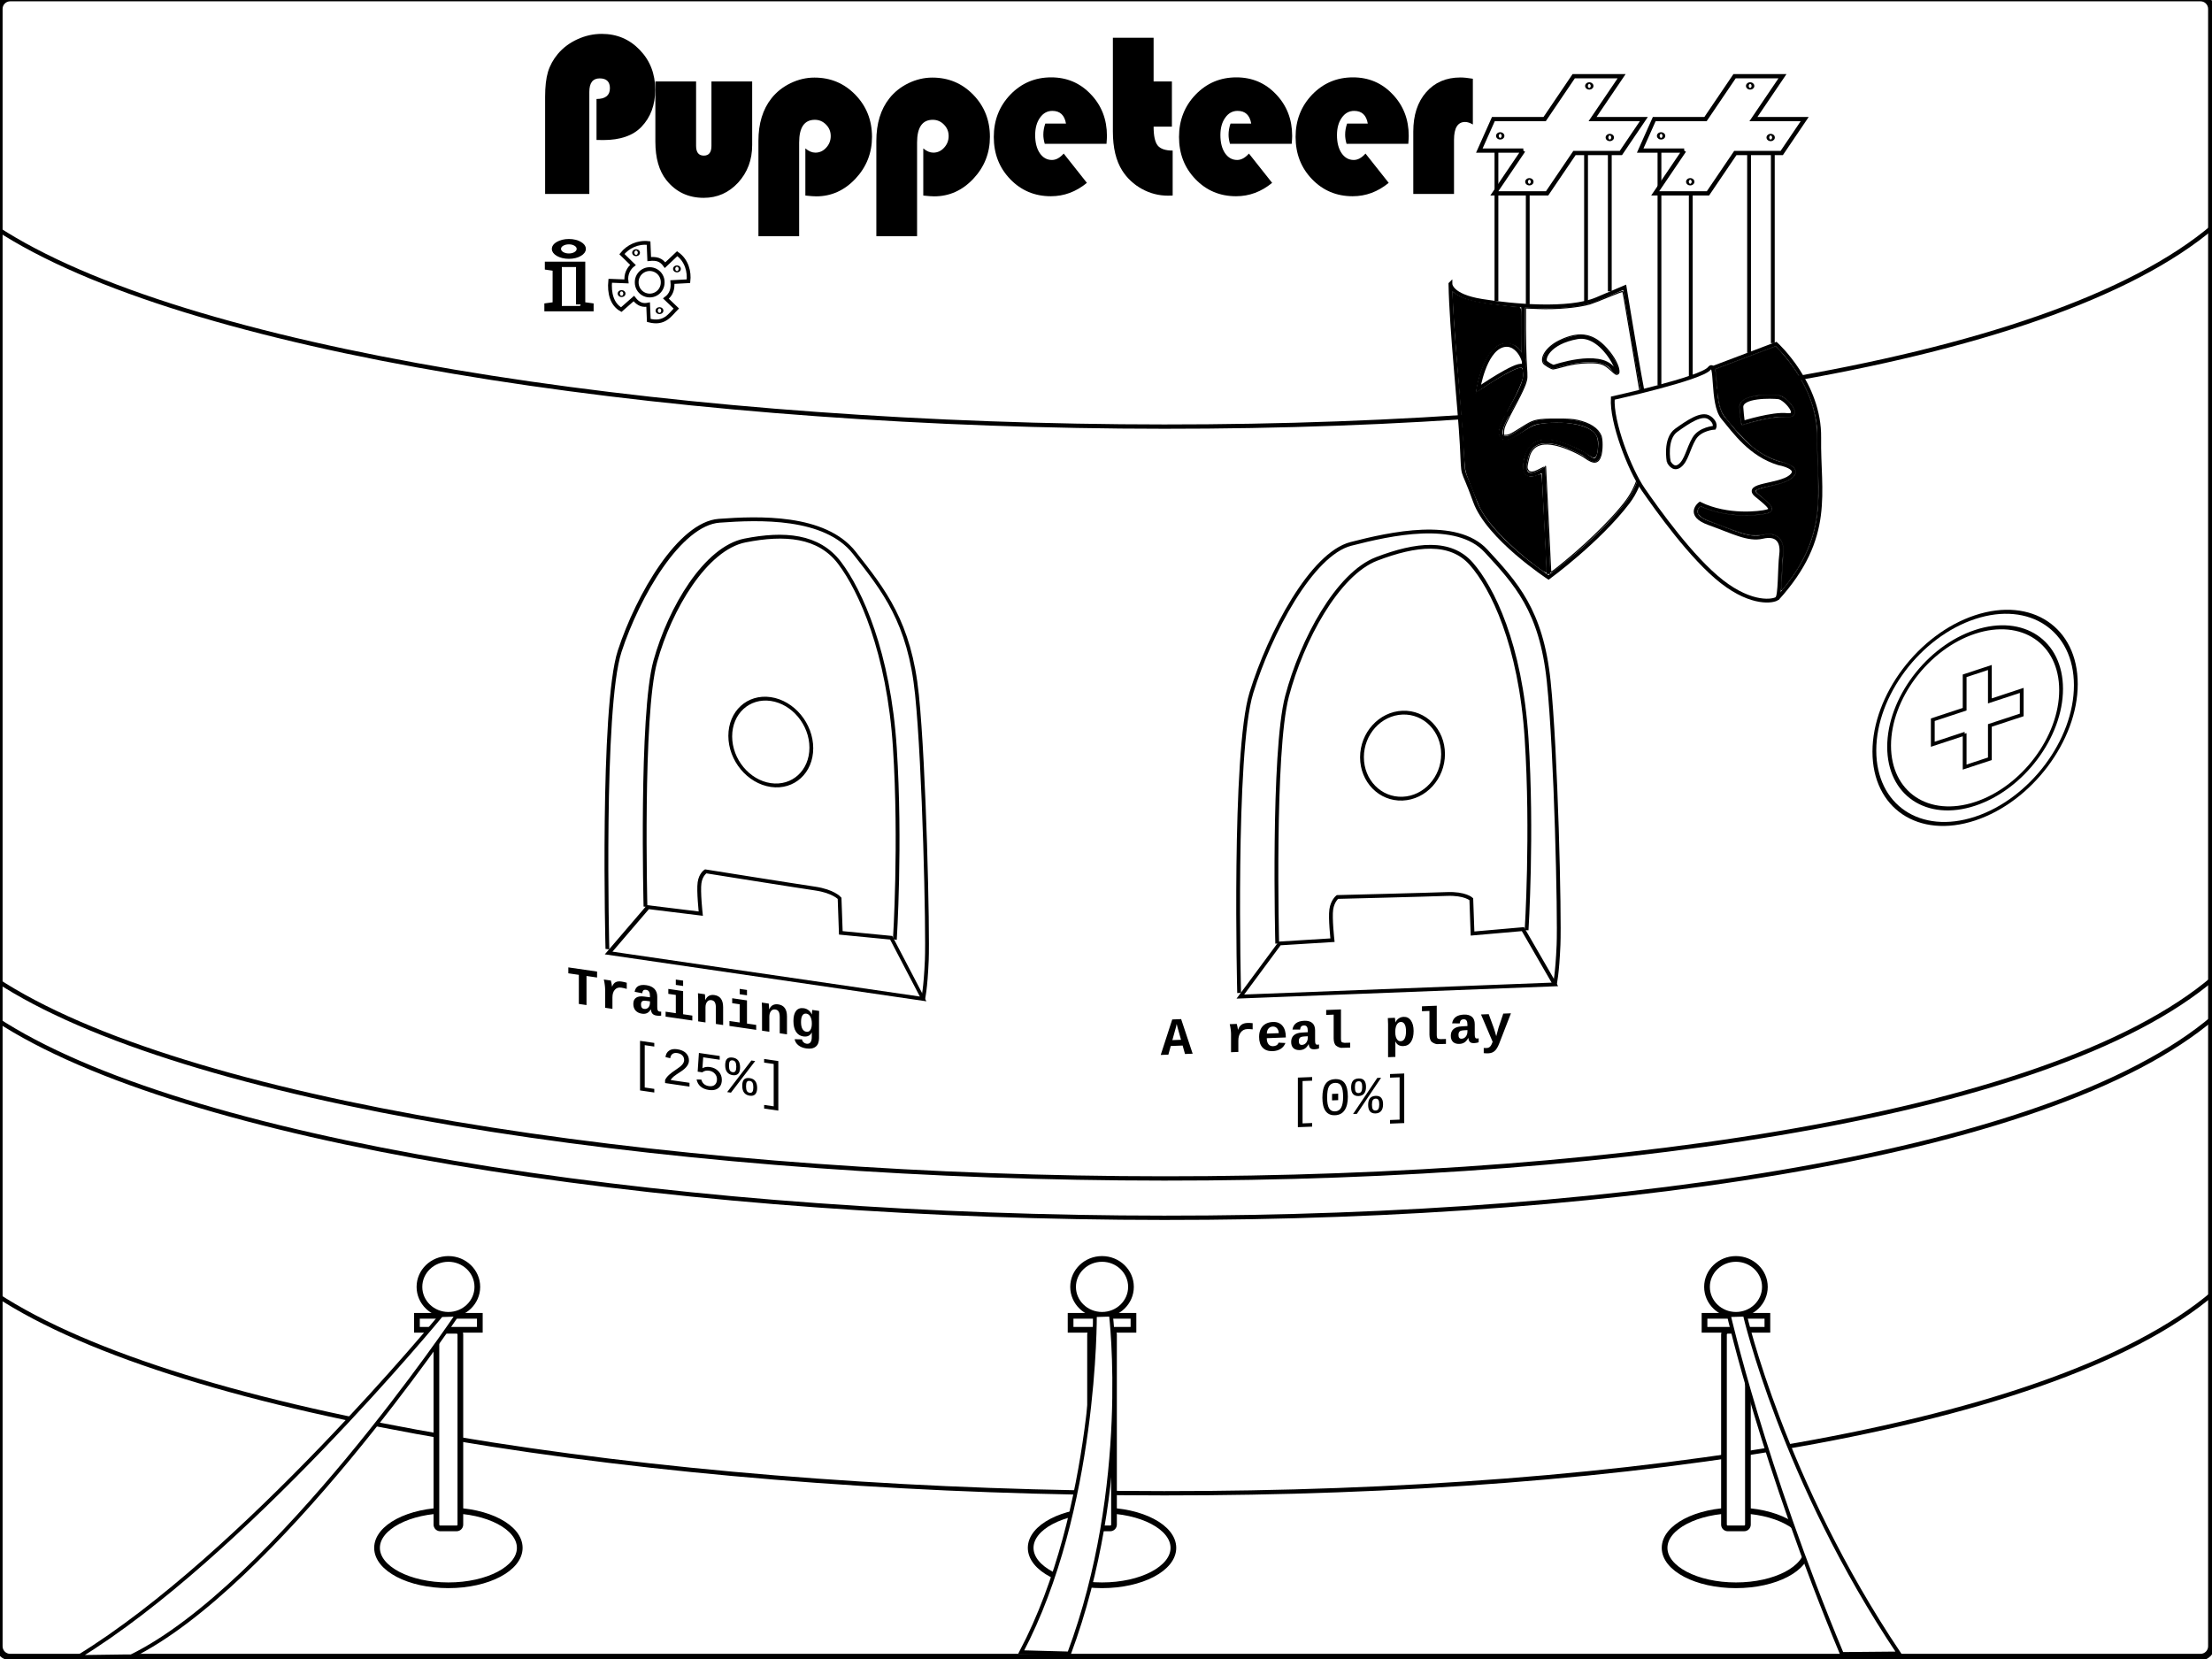
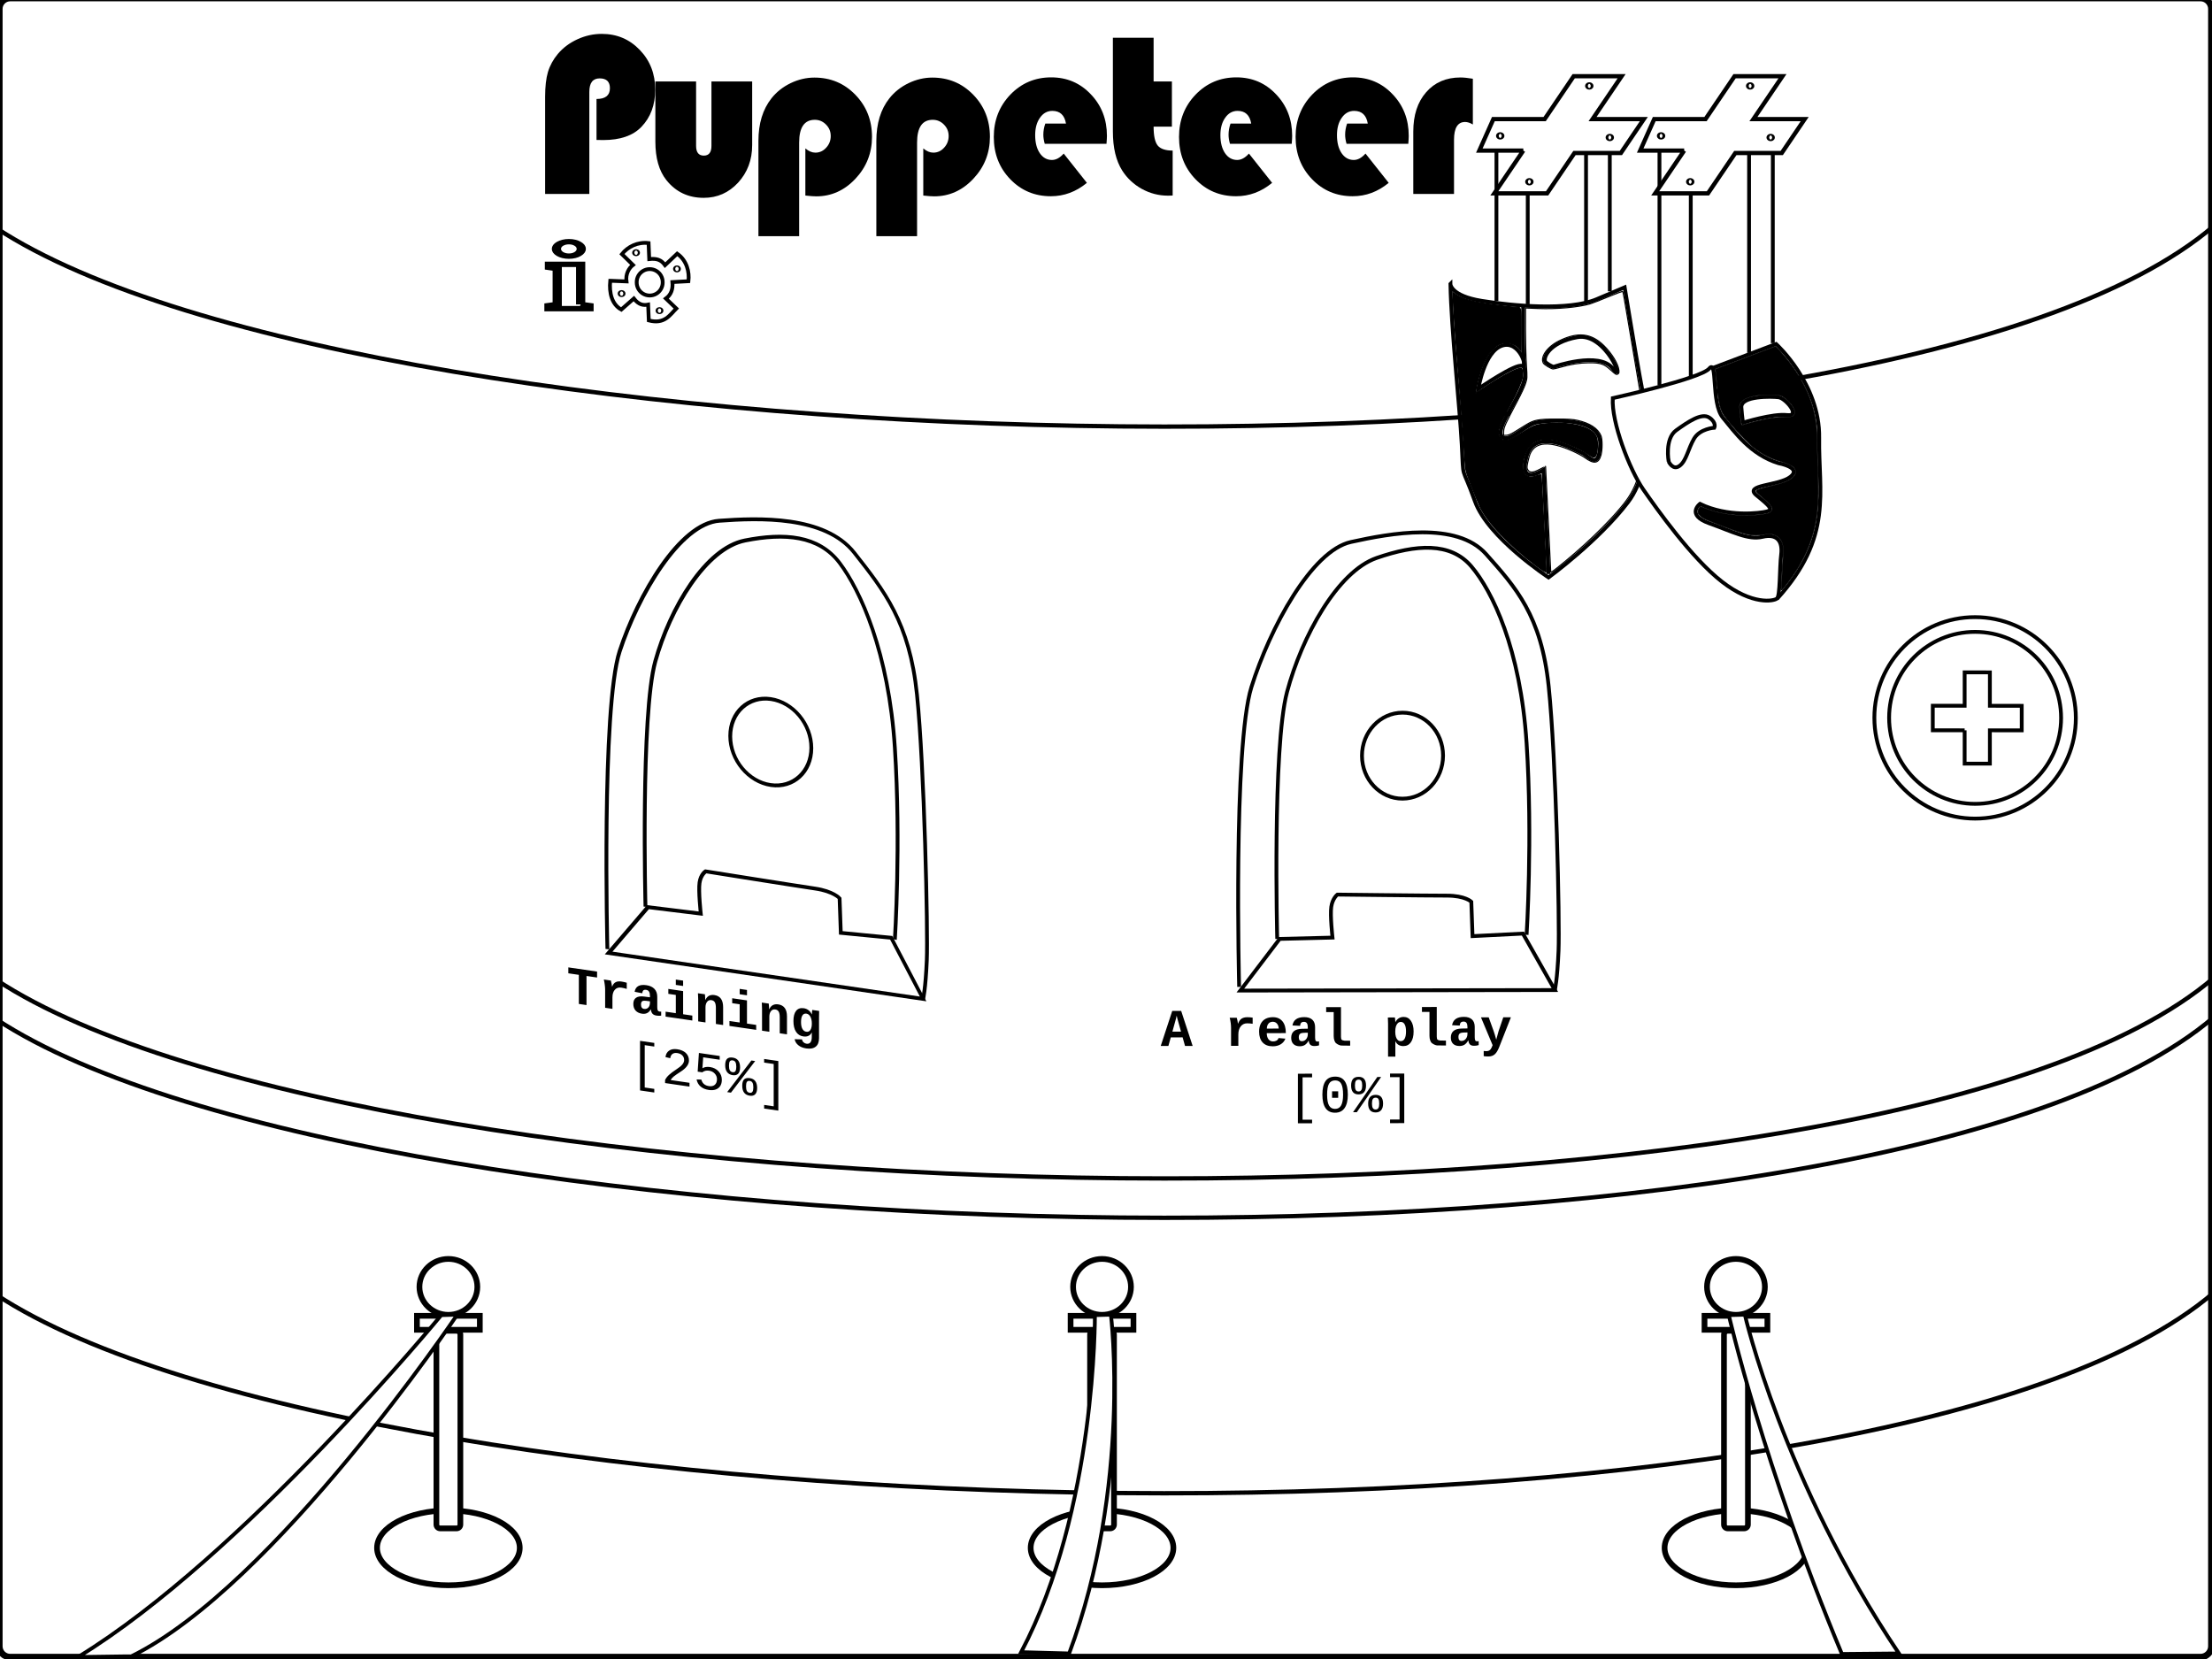
<svg xmlns="http://www.w3.org/2000/svg" width="1024" height="768" id="svg3363" version="1.1">
  <defs id="defs3365" />
-   <g id="layer5">
+   <g id="layer5" style="display:inline">
    <rect style="fill:#ffffff;fill-opacity:1;stroke:none" id="rect4440" width="1024" height="768" x="0" y="0" />
  </g>
  <g id="layer1" transform="translate(0,-284.3622)" style="display:inline">
    <path style="fill:none;stroke:#000000;stroke-width:2;stroke-linecap:butt;stroke-linejoin:miter;stroke-miterlimit:4;stroke-opacity:1;stroke-dasharray:none" d="M -1.918,389.83 C 171.625,503.928 870.592,521.186 1024.959,388.872" id="path3603" />
    <path id="path4394" d="M -1.918,737.875 C 171.625,851.973 870.592,869.231 1024.959,736.916" style="fill:none;stroke:#000000;stroke-width:2;stroke-linecap:butt;stroke-linejoin:miter;stroke-miterlimit:4;stroke-opacity:1;stroke-dasharray:none" />
    <path style="fill:none;stroke:#000000;stroke-width:2;stroke-linecap:butt;stroke-linejoin:miter;stroke-miterlimit:4;stroke-opacity:1;stroke-dasharray:none" d="M -1.918,756.093 C 171.625,870.19 870.592,887.448 1024.959,755.134" id="path4396" />
    <path id="path4398" d="M -1.918,883.613 C 171.625,997.71 870.592,1014.969 1024.959,882.654" style="fill:none;stroke:#000000;stroke-width:2;stroke-linecap:butt;stroke-linejoin:miter;stroke-miterlimit:4;stroke-opacity:1;stroke-dasharray:none" />
    <rect style="fill:none;stroke:#000000;stroke-width:3;stroke-miterlimit:4;stroke-dasharray:none;display:inline" id="rect3216" width="1024" height="768" x="-0.299" y="283.471" rx="5" ry="5" />
    <g id="g4401" transform="translate(-62.98164,0)">
      <g id="g4061" transform="matrix(1.759319,0,0,1.759319,350.4928,203.7361)" style="display:inline">
        <path transform="translate(-109.7745,0)" d="m 71.953,384.444 a 7.615,7.353 0 1 1 -15.231,0 7.615,7.353 0 1 1 15.231,0 z" id="path4053" style="fill:none;stroke:#000000;stroke-width:1.5;stroke-miterlimit:4;stroke-dasharray:none" />
        <path transform="translate(-109.3806,2.888631)" d="m 82.72,450.226 a 18.776,9.848 0 1 1 -37.552,0 18.776,9.848 0 1 1 37.552,0 z" id="path4055" style="fill:none;stroke:#000000;stroke-width:1.5;stroke-miterlimit:4;stroke-dasharray:none" />
        <rect y="392.06" x="-53.709" height="3.676" width="16.544" id="rect4057" style="fill:none;stroke:#000000;stroke-width:1.5;stroke-miterlimit:4;stroke-dasharray:none" />
        <rect ry="1" rx="1" y="395.999" x="-48.588" height="51.995" width="6.302" id="rect4059" style="fill:#ffffff;stroke:#000000;stroke-width:1.5;stroke-miterlimit:4;stroke-dasharray:none" />
      </g>
      <path style="fill:#ffffff;stroke:#000000;stroke-width:1.759px;stroke-linecap:butt;stroke-linejoin:miter;stroke-opacity:1;display:inline" d="m 120.051,1051.15 -20.92,0.287 C 175.586,1004.682 267.254,893.177 267.254,893.177 l 7.414,-0.22 c 0,0 -84.598,125.671 -150.962,158.194 z" id="path4067" />
    </g>
    <g style="display:inline" id="g4071" transform="matrix(1.759319,0,0,1.759319,590.0999,203.7361)">
      <path transform="translate(-109.7745,0)" d="m 71.953,384.444 a 7.615,7.353 0 1 1 -15.231,0 7.615,7.353 0 1 1 15.231,0 z" id="path4073" style="fill:none;stroke:#000000;stroke-width:1.5;stroke-miterlimit:4;stroke-dasharray:none" />
      <path transform="translate(-109.3806,2.888631)" d="m 82.72,450.226 a 18.776,9.848 0 1 1 -37.552,0 18.776,9.848 0 1 1 37.552,0 z" id="path4075" style="fill:none;stroke:#000000;stroke-width:1.5;stroke-miterlimit:4;stroke-dasharray:none" />
      <rect y="392.06" x="-53.709" height="3.676" width="16.544" id="rect4077" style="fill:none;stroke:#000000;stroke-width:1.5;stroke-miterlimit:4;stroke-dasharray:none" />
      <rect ry="1" rx="1" y="395.999" x="-48.588" height="51.995" width="6.302" id="rect4079" style="fill:#ffffff;stroke:#000000;stroke-width:1.5;stroke-miterlimit:4;stroke-dasharray:none" />
    </g>
    <path style="fill:#ffffff;stroke:#000000;stroke-width:1.759px;stroke-linecap:butt;stroke-linejoin:miter;stroke-opacity:1;display:inline" d="m 494.945,1049.798 -22.21,-0.6 c 34.847,-66.121 34.126,-156.021 34.126,-156.021 l 7.414,-0.22 c 0,0 9.678,78.986 -19.329,156.841 z" id="path4081" />
    <g style="display:inline" transform="matrix(1.759319,0,0,1.759319,883.561,203.7361)" id="g4083">
      <path style="fill:none;stroke:#000000;stroke-width:1.5;stroke-miterlimit:4;stroke-dasharray:none" id="path4085" d="m 71.953,384.444 a 7.615,7.353 0 1 1 -15.231,0 7.615,7.353 0 1 1 15.231,0 z" transform="translate(-109.7745,0)" />
      <path style="fill:none;stroke:#000000;stroke-width:1.5;stroke-miterlimit:4;stroke-dasharray:none" id="path4087" d="m 82.72,450.226 a 18.776,9.848 0 1 1 -37.552,0 18.776,9.848 0 1 1 37.552,0 z" transform="translate(-109.3806,2.888631)" />
      <rect style="fill:none;stroke:#000000;stroke-width:1.5;stroke-miterlimit:4;stroke-dasharray:none" id="rect4089" width="16.544" height="3.676" x="-53.709" y="392.06" />
      <rect style="fill:#ffffff;stroke:#000000;stroke-width:1.5;stroke-miterlimit:4;stroke-dasharray:none" id="rect4091" width="6.302" height="51.995" x="-48.588" y="395.999" rx="1" ry="1" />
    </g>
    <path id="path4093" d="M 852.664,1050.037 C 816.154,962.509 800.322,893.177 800.322,893.177 l 7.414,-0.22 c 0,0 17.653,76.887 71.336,156.841 z" style="fill:#ffffff;stroke:#000000;stroke-width:1.759px;stroke-linecap:butt;stroke-linejoin:miter;stroke-opacity:1;display:inline" />
  </g>
  <g id="layer3" style="display:inline">
    <g style="display:inline" id="g4001" transform="matrix(1.759319,0.2568764,0,1.759319,163.4638,-151.8051)">
      <path id="path3987" d="m 67.236,327.233 82.752,0 -8.405,-14.869 -13.253,0.646 -0.323,-9.051 c 0,0 -1.616,-1.616 -6.465,-1.616 -4.849,0 -28.769,-0.323 -28.769,-0.323 0,0 -1.293,0.97 -1.616,3.232 -0.323,2.263 0.323,8.081 0.323,8.081 l -13.9,0.323 z" style="fill:none;stroke:#000000;stroke-width:1px;stroke-linecap:butt;stroke-linejoin:miter;stroke-opacity:1" />
      <path id="path3989" d="m 66.913,326.264 c 0,0 -1.616,-63.357 3.232,-78.873 4.849,-15.516 15.839,-35.881 26.183,-38.143 10.344,-2.263 27.799,-5.495 35.557,3.232 7.758,8.728 14.546,16.162 16.486,34.911 1.94,18.748 2.909,61.741 2.586,69.499 -0.323,7.758 -0.97,10.344 -0.97,10.344" style="fill:none;stroke:#000000;stroke-width:1px;stroke-linecap:butt;stroke-linejoin:miter;stroke-opacity:1" />
      <path id="path3991" d="m 76.933,313.657 c 0,0 -1.293,-50.427 2.586,-64.973 3.879,-14.546 13.253,-31.678 23.597,-35.234 10.344,-3.556 19.395,-4.202 24.89,2.263 5.495,6.465 12.93,21.658 14.546,46.548 1.616,24.89 0,50.427 0,50.427" style="fill:none;stroke:#000000;stroke-width:1px;stroke-linecap:butt;stroke-linejoin:miter;stroke-opacity:1" />
      <path transform="translate(0.3232498,-4.525497)" d="m 120.249,270.018 a 10.667,11.314 0 1 1 -21.334,0 10.667,11.314 0 1 1 21.334,0 z" id="path3993" style="fill:none;stroke:#000000;stroke-width:1;stroke-miterlimit:4;stroke-dasharray:none" />
      <text id="text3995" y="341.78" x="107.319" style="font-size:14px;font-style:normal;font-variant:normal;font-weight:normal;font-stretch:normal;text-align:center;line-height:125%;letter-spacing:0px;word-spacing:0px;text-anchor:middle;fill:#000000;fill-opacity:1;stroke:none;font-family:Liberation Sans;-inkscape-font-specification:Liberation Sans" xml:space="preserve">
        <tspan style="font-style:normal;font-variant:normal;font-weight:bold;font-stretch:normal;font-family:Liberation Mono;-inkscape-font-specification:Liberation Mono Bold" y="341.78" x="107.319" id="tspan3997">Training</tspan>
        <tspan id="tspan3999" style="font-style:normal;font-variant:normal;font-weight:normal;font-stretch:normal;font-family:Liberation Mono;-inkscape-font-specification:Liberation Mono" y="359.28" x="107.319">[25%]</tspan>
      </text>
    </g>
-     <g style="display:inline" id="g4299" transform="matrix(1.759319,-0.06804079,0,1.759319,259.7776,-74.05807)">
-       <path style="fill:none;stroke:#000000;stroke-width:1px;stroke-linecap:butt;stroke-linejoin:miter;stroke-opacity:1" d="m 178.717,311.233 82.752,0 -8.405,-14.869 -13.253,0.646 -0.323,-9.051 c 0,0 -1.616,-1.616 -6.465,-1.616 -4.849,0 -28.769,-0.323 -28.769,-0.323 0,0 -1.293,0.97 -1.616,3.232 -0.323,2.263 0.323,8.081 0.323,8.081 l -13.9,0.323 z" id="path4012" />
-       <path style="fill:none;stroke:#000000;stroke-width:1px;stroke-linecap:butt;stroke-linejoin:miter;stroke-opacity:1" d="m 178.394,310.264 c 0,0 -1.616,-63.357 3.232,-78.873 4.849,-15.516 15.839,-35.881 26.183,-38.143 10.344,-2.263 27.799,-5.495 35.557,3.232 7.758,8.728 14.546,16.162 16.486,34.911 1.94,18.748 2.909,61.741 2.586,69.499 -0.323,7.758 -0.97,10.344 -0.97,10.344" id="path4014" />
-       <path style="fill:none;stroke:#000000;stroke-width:1px;stroke-linecap:butt;stroke-linejoin:miter;stroke-opacity:1" d="m 188.415,297.657 c 0,0 -1.293,-50.427 2.586,-64.973 3.879,-14.546 13.253,-31.678 23.597,-35.234 10.344,-3.556 19.395,-4.202 24.89,2.263 5.495,6.465 12.93,21.658 14.546,46.548 1.616,24.89 0,50.427 0,50.427" id="path4016" />
-       <path style="fill:none;stroke:#000000;stroke-width:1;stroke-miterlimit:4;stroke-dasharray:none" id="path4018" d="m 120.249,270.018 a 10.667,11.314 0 1 1 -21.334,0 10.667,11.314 0 1 1 21.334,0 z" transform="translate(111.8047,-20.5255)" />
-       <text xml:space="preserve" style="font-size:14px;font-style:normal;font-variant:normal;font-weight:normal;font-stretch:normal;text-align:center;line-height:125%;letter-spacing:0px;word-spacing:0px;text-anchor:middle;fill:#000000;fill-opacity:1;stroke:none;font-family:Liberation Sans;-inkscape-font-specification:Liberation Sans" x="221.471" y="325.78" id="text4020">
-         <tspan id="tspan4022" x="221.471" y="325.78" style="font-style:normal;font-variant:normal;font-weight:bold;font-stretch:normal;font-family:Liberation Mono;-inkscape-font-specification:Liberation Mono Bold">A real play</tspan>
-         <tspan x="221.471" y="343.28" style="font-style:normal;font-variant:normal;font-weight:normal;font-stretch:normal;font-family:Liberation Mono;-inkscape-font-specification:Liberation Mono" id="tspan4024">[0%]</tspan>
+     <g id="g3096">
+       <path style="fill:none;stroke:#000000;stroke-width:1.759px;stroke-linecap:butt;stroke-linejoin:miter;stroke-opacity:1" d="m 574.199,458.562 145.587,-0.237 -14.786,-26.136 -23.317,1.175 -0.569,-15.923 c 0,0 -2.844,-2.839 -11.374,-2.825 -8.53,0.014 -50.614,-0.486 -50.614,-0.486 0,0 -2.275,1.71 -2.844,5.692 -0.569,3.982 0.569,14.217 0.569,14.217 l -24.454,0.608 z" id="path4012" />
+       <path style="fill:none;stroke:#000000;stroke-width:1.759px;stroke-linecap:butt;stroke-linejoin:miter;stroke-opacity:1" d="m 573.63,456.857 c 0,0 -2.844,-111.46 5.687,-138.772 8.53,-27.311 27.866,-63.171 46.065,-67.181 18.198,-4.01 48.908,-9.747 62.557,5.585 13.649,15.333 25.591,28.393 29.004,61.372 3.412,32.979 5.118,108.613 4.55,122.263 -0.569,13.65 -1.706,18.201 -1.706,18.201" id="path4014" />
+       <path style="fill:none;stroke:#000000;stroke-width:1.759px;stroke-linecap:butt;stroke-linejoin:miter;stroke-opacity:1" d="m 591.26,434.649 c 0,0 -2.275,-88.713 4.55,-114.316 6.824,-25.603 23.317,-55.77 41.515,-62.056 18.198,-6.285 34.122,-7.449 43.79,3.91 9.668,11.358 22.748,38.066 25.591,81.851 2.844,43.785 0,88.717 0,88.717" id="path4016" />
+       <path style="fill:none;stroke:#000000;stroke-width:1;stroke-miterlimit:4;stroke-dasharray:none" id="path4018" d="m 120.249,270.018 a 10.667,11.314 0 1 1 -21.334,0 10.667,11.314 0 1 1 21.334,0 z" transform="matrix(1.759319,-0.00285803,0,1.759319,456.4777,-124.9162)" />
+       <text transform="matrix(1,-0.00162451,0,1,0,0)" xml:space="preserve" style="font-size:24.63px;font-style:normal;font-variant:normal;font-weight:normal;font-stretch:normal;text-align:center;line-height:125%;letter-spacing:0px;word-spacing:0px;text-anchor:middle;fill:#000000;fill-opacity:1;stroke:none;font-family:Liberation Sans;-inkscape-font-specification:Liberation Sans" x="649.416" y="485.087" id="text4020">
+         <tspan id="tspan4022" x="649.416" y="485.087" style="font-style:normal;font-variant:normal;font-weight:bold;font-stretch:normal;font-family:Liberation Mono;-inkscape-font-specification:Liberation Mono Bold">A real play</tspan>
+         <tspan x="649.416" y="515.875" style="font-style:normal;font-variant:normal;font-weight:normal;font-stretch:normal;font-family:Liberation Mono;-inkscape-font-specification:Liberation Mono" id="tspan4024">[0%]</tspan>
      </text>
    </g>
-     <g style="display:inline" id="g4041" transform="matrix(1.759319,-0.579972,0,1.759319,310.3737,58.64628)">
-       <path d="m 365.919,268.725 a 22.627,22.627 0 1 1 -45.255,0 22.627,22.627 0 1 1 45.255,0 z" id="path4030" style="fill:none;stroke:#000000;stroke-width:1;stroke-miterlimit:4;stroke-dasharray:none" />
-       <path style="fill:none;stroke:#000000;stroke-width:1;stroke-miterlimit:4;stroke-dasharray:none" id="path4032" d="m 369.798,268.725 a 26.506,26.506 0 1 1 -53.013,0 26.506,26.506 0 1 1 53.013,0 z" />
+     <g style="display:inline" id="g4041" transform="matrix(1.759319,0.00160686,0,1.759319,310.3737,-141.0047)">
+       <path d="m 365.919,268.725 c 0,12.497 -10.131,22.627 -22.627,22.627 -12.497,0 -22.627,-10.131 -22.627,-22.627 0,-12.497 10.131,-22.627 22.627,-22.627 12.497,0 22.627,10.131 22.627,22.627 z" id="path4030" style="fill:none;stroke:#000000;stroke-width:1;stroke-miterlimit:4;stroke-dasharray:none" />
+       <path style="fill:none;stroke:#000000;stroke-width:1;stroke-miterlimit:4;stroke-dasharray:none" id="path4032" d="m 369.798,268.725 c 0,14.639 -11.867,26.506 -26.506,26.506 -14.639,0 -26.506,-11.867 -26.506,-26.506 0,-14.639 11.867,-26.506 26.506,-26.506 14.639,0 26.506,11.867 26.506,26.506 z" />
      <g id="text4034" style="font-size:46.89px;font-style:normal;font-variant:normal;font-weight:normal;font-stretch:normal;text-align:center;line-height:125%;letter-spacing:0px;word-spacing:0px;text-anchor:middle;fill:none;stroke:#000000;font-family:Liberation Sans;-inkscape-font-specification:Liberation Sans">
        <path id="path4039" style="font-weight:bold;fill:none;stroke:#000000;font-family:Bauhaus 93;-inkscape-font-specification:Bauhaus 93 Bold" d="m 340.539,272.001 -8.38,0 0,-6.457 8.38,0 0,-8.792 6.64,0 0,8.792 8.38,0 0,6.457 -8.38,0 0,8.769 -6.64,0 0,-8.769" />
      </g>
    </g>
  </g>
  <g id="layer4" style="display:inline">
    <g style="font-size:14px;font-style:normal;font-variant:normal;font-weight:normal;font-stretch:normal;text-align:center;line-height:125%;letter-spacing:0px;word-spacing:0px;text-anchor:middle;fill:none;stroke:#000000;display:inline;font-family:Liberation Sans;-inkscape-font-specification:Liberation Sans" id="text4346" transform="matrix(4.26946,0,0,2.483081,118.6618,-171.0249)">
      <path d="m 35.167,125.63 0.905,0.211 0,0.58 -4.342,0 0,-0.58 0.896,-0.211 0,-6.68 -0.844,-0.211 0,-0.58 3.384,0 0,7.471 m -2.628,-10.354 c -10e-7,-0.187 0.035,-0.363 0.105,-0.527 0.07,-0.164 0.167,-0.305 0.29,-0.422 0.123,-0.123 0.267,-0.22 0.431,-0.29 0.164,-0.07 0.34,-0.105 0.527,-0.105 0.187,1e-5 0.363,0.035 0.527,0.105 0.164,0.07 0.305,0.167 0.422,0.29 0.123,0.117 0.22,0.258 0.29,0.422 0.07,0.164 0.105,0.34 0.105,0.527 -3e-6,0.188 -0.035,0.363 -0.105,0.527 -0.07,0.164 -0.167,0.308 -0.29,0.431 -0.117,0.123 -0.258,0.22 -0.422,0.29 -0.164,0.07 -0.34,0.105 -0.527,0.105 -0.188,1e-5 -0.363,-0.035 -0.527,-0.105 -0.164,-0.07 -0.308,-0.167 -0.431,-0.29 -0.123,-0.123 -0.22,-0.267 -0.29,-0.431 -0.07,-0.164 -0.105,-0.34 -0.105,-0.527" style="font-size:18px;font-weight:bold;fill:none;stroke:#000000;font-family:Liberation Serif;-inkscape-font-specification:Liberation Serif Bold" id="path4351" />
    </g>
    <path transform="translate(0,-284.3622)" style="fill:none;stroke:#000000;stroke-width:1.759px;stroke-linecap:butt;stroke-linejoin:miter;stroke-opacity:1;display:inline" d="m 282.488,414.338 7.524,0.301 c -0.452,-3.295 1.016,-6.073 3.01,-7.624 l -5.116,-5.016 c 2.709,-3.411 7.223,-5.718 12.339,-5.116 l 0.301,7.424 c 3.444,-0.368 5.484,0.268 7.323,2.809 l 5.618,-5.317 c 4.501,3.143 5.716,8.494 5.217,12.741 l -7.424,0.401 c 0.301,3.143 -0.502,5.785 -3.01,7.624 l 4.815,4.615 c -2.928,2.903 -5.389,7.448 -12.741,5.518 l -0.301,-7.323 c -2.307,0.468 -4.414,0.033 -6.621,-2.809 l -5.819,5.116 c -4.339,-2.409 -5.666,-7.665 -5.116,-13.343 z" id="path4371" />
    <path style="fill:none;stroke:#000000;stroke-width:1.5;stroke-miterlimit:4;stroke-dasharray:none;display:inline" id="path4382" d="m 48.309,111.272 a 0.28,0.168 0 1 1 -0.56,0 0.28,0.168 0 1 1 0.56,0 z" transform="matrix(1.759319,0,0,1.759319,209.9563,-78.77804)" />
    <path d="m 48.309,111.272 a 0.28,0.168 0 1 1 -0.56,0 0.28,0.168 0 1 1 0.56,0 z" id="path4384" style="fill:none;stroke:#000000;stroke-width:1.5;stroke-miterlimit:4;stroke-dasharray:none;display:inline" transform="matrix(1.759319,0,0,1.759319,228.8871,-71.28459)" />
    <path transform="matrix(1.759319,0,0,1.759319,220.8021,-51.95937)" style="fill:none;stroke:#000000;stroke-width:1.5;stroke-miterlimit:4;stroke-dasharray:none;display:inline" id="path4386" d="m 48.309,111.272 a 0.28,0.168 0 1 1 -0.56,0 0.28,0.168 0 1 1 0.56,0 z" />
    <path d="m 48.309,111.272 a 0.28,0.168 0 1 1 -0.56,0 0.28,0.168 0 1 1 0.56,0 z" id="path4388" style="fill:none;stroke:#000000;stroke-width:1.5;stroke-miterlimit:4;stroke-dasharray:none;display:inline" transform="matrix(1.759319,0,0,1.759319,203.2517,-59.84722)" />
    <path style="fill:none;stroke:#000000;stroke-width:1;stroke-miterlimit:4;stroke-dasharray:none;display:inline" id="path4390" d="m 55.035,119.062 a 3.419,3.419 0 1 1 -6.837,0 3.419,3.419 0 1 1 6.837,0 z" transform="matrix(1.759319,0,0,1.759319,209.9563,-78.77804)" />
  </g>
  <g id="layer2" style="display:inline">
    <path d="m 276.146,64.783 0,-18.962 c 4.134,3.6e-5 6.2,-1.66 6.201,-4.979 -4e-5,-3.037 -1.58,-4.555 -4.739,-4.555 -3.193,5.2e-5 -4.789,2.083 -4.789,6.25 l 0,47.246 -20.467,0 0,-45.021 c 0,-4.661 0.437,-8.475 1.311,-11.441 0.907,-3.001 2.437,-5.791 4.587,-8.369 2.42,-2.86 5.444,-5.12 9.074,-6.78 3.63,-1.66 7.377,-2.489 11.242,-2.489 6.99,7e-5 12.855,2.472 17.593,7.415 4.772,4.944 7.158,11.07 7.158,18.379 -5e-5,7.097 -2.134,12.853 -6.402,17.267 -3.898,4.061 -9.78,6.091 -17.644,6.091 l -3.125,-0.053" style="font-size:60.151px;font-style:normal;font-variant:normal;font-weight:bold;font-stretch:normal;text-align:center;line-height:125%;letter-spacing:0px;word-spacing:0px;text-anchor:middle;fill:#000000;fill-opacity:1;stroke:none;display:inline;font-family:Bauhaus 93;-inkscape-font-specification:Bauhaus 93 Bold" id="path4144" />
    <path d="m 303.388,37.717 18.854,0 0,29.82 c -3e-5,3.001 1.193,4.502 3.579,4.502 2.352,3.5e-5 3.529,-1.501 3.529,-4.502 l 0,-29.82 18.854,0 0,29.449 c -6e-5,6.85 -2.168,12.641 -6.503,17.373 -4.335,4.696 -9.645,7.044 -15.93,7.044 -7.158,-1.8e-5 -12.922,-2.737 -17.291,-8.21 -3.394,-4.273 -5.091,-10.205 -5.091,-17.797 l 0,-27.86" style="font-size:60.151px;font-style:normal;font-variant:normal;font-weight:bold;font-stretch:normal;text-align:center;line-height:125%;letter-spacing:0px;word-spacing:0px;text-anchor:middle;fill:#000000;fill-opacity:1;stroke:none;display:inline;font-family:Bauhaus 93;-inkscape-font-specification:Bauhaus 93 Bold" id="path4146" />
    <path d="m 512.23,66.584 -28.583,0 c -0.437,-1.518 -0.655,-2.913 -0.655,-4.184 -3e-5,-1.765 0.302,-3.496 0.907,-5.191 l 9.578,0 c -0.672,-3.919 -2.773,-5.879 -6.301,-5.879 -2.353,5.3e-5 -4.268,1.059 -5.747,3.178 -1.479,2.083 -2.218,4.767 -2.218,8.051 -4e-5,3.425 0.706,6.197 2.117,8.316 1.445,2.119 3.327,3.178 5.646,3.178 1.882,1.7e-5 3.697,-0.989 5.444,-2.966 l 10.738,13.559 c -5.008,4.131 -10.569,6.197 -16.686,6.197 -7.461,0 -13.729,-2.631 -18.803,-7.892 -5.075,-5.261 -7.612,-11.776 -7.612,-19.544 0,-7.733 2.554,-14.265 7.662,-19.597 5.142,-5.332 11.443,-7.998 18.904,-7.998 7.293,7e-5 13.409,2.613 18.35,7.839 4.974,5.191 7.461,11.6 7.461,19.227 -6e-5,0.777 -0.067,2.013 -0.202,3.708" style="font-size:60.151px;font-style:normal;font-variant:normal;font-weight:bold;font-stretch:normal;text-align:center;line-height:125%;letter-spacing:0px;word-spacing:0px;text-anchor:middle;fill:#000000;fill-opacity:1;stroke:none;display:inline;font-family:Bauhaus 93;-inkscape-font-specification:Bauhaus 93 Bold" id="path4152" />
    <path d="m 534.039,17.484 0,20.233 8.469,0 0,20.922 -8.469,0 c -5e-5,4.202 0.622,7.097 1.865,8.686 1.277,1.589 3.596,2.383 6.957,2.383 l 0,20.816 c -0.975,0.035 -1.697,0.053 -2.168,0.053 -4.268,0 -8.301,-1.042 -12.099,-3.125 -3.764,-2.083 -6.789,-4.908 -9.074,-8.475 -2.89,-4.555 -4.335,-10.593 -4.335,-18.114 l 0,-43.379 18.854,0" style="font-size:60.151px;font-style:normal;font-variant:normal;font-weight:bold;font-stretch:normal;text-align:center;line-height:125%;letter-spacing:0px;word-spacing:0px;text-anchor:middle;fill:#000000;fill-opacity:1;stroke:none;display:inline;font-family:Bauhaus 93;-inkscape-font-specification:Bauhaus 93 Bold" id="path4154" />
    <path d="m 597.978,66.584 -28.583,0 c -0.437,-1.518 -0.655,-2.913 -0.655,-4.184 -2e-5,-1.765 0.302,-3.496 0.907,-5.191 l 9.578,0 c -0.672,-3.919 -2.773,-5.879 -6.301,-5.879 -2.353,5.3e-5 -4.268,1.059 -5.747,3.178 -1.479,2.083 -2.218,4.767 -2.218,8.051 -2e-5,3.425 0.706,6.197 2.117,8.316 1.445,2.119 3.327,3.178 5.646,3.178 1.882,1.7e-5 3.697,-0.989 5.444,-2.966 l 10.738,13.559 c -5.008,4.131 -10.57,6.197 -16.686,6.197 -7.461,0 -13.729,-2.631 -18.803,-7.892 -5.075,-5.261 -7.612,-11.776 -7.612,-19.544 0,-7.733 2.554,-14.265 7.662,-19.597 5.142,-5.332 11.443,-7.998 18.904,-7.998 7.293,7e-5 13.409,2.613 18.35,7.839 4.974,5.191 7.461,11.6 7.461,19.227 -5e-5,0.777 -0.067,2.013 -0.202,3.708" style="font-size:60.151px;font-style:normal;font-variant:normal;font-weight:bold;font-stretch:normal;text-align:center;line-height:125%;letter-spacing:0px;word-spacing:0px;text-anchor:middle;fill:#000000;fill-opacity:1;stroke:none;display:inline;font-family:Bauhaus 93;-inkscape-font-specification:Bauhaus 93 Bold" id="path4156" />
    <path d="m 651.944,66.584 -28.583,0 c -0.437,-1.518 -0.655,-2.913 -0.655,-4.184 -3e-5,-1.765 0.302,-3.496 0.907,-5.191 l 9.578,0 c -0.672,-3.919 -2.773,-5.879 -6.301,-5.879 -2.353,5.3e-5 -4.268,1.059 -5.747,3.178 -1.479,2.083 -2.218,4.767 -2.218,8.051 -3e-5,3.425 0.706,6.197 2.117,8.316 1.445,2.119 3.327,3.178 5.646,3.178 1.882,1.7e-5 3.697,-0.989 5.444,-2.966 l 10.738,13.559 c -5.008,4.131 -10.569,6.197 -16.686,6.197 -7.461,0 -13.729,-2.631 -18.803,-7.892 -5.075,-5.261 -7.612,-11.776 -7.612,-19.544 0,-7.733 2.554,-14.265 7.662,-19.597 5.142,-5.332 11.443,-7.998 18.904,-7.998 7.293,7e-5 13.409,2.613 18.35,7.839 4.974,5.191 7.461,11.6 7.461,19.227 -4e-5,0.777 -0.067,2.013 -0.202,3.708" style="font-size:60.151px;font-style:normal;font-variant:normal;font-weight:bold;font-stretch:normal;text-align:center;line-height:125%;letter-spacing:0px;word-spacing:0px;text-anchor:middle;fill:#000000;fill-opacity:1;stroke:none;display:inline;font-family:Bauhaus 93;-inkscape-font-specification:Bauhaus 93 Bold" id="path4158" />
    <path d="m 681.828,36.446 0,21.186 c -1.311,-0.777 -2.504,-1.165 -3.579,-1.165 -3.428,3.5e-5 -5.142,2.754 -5.142,8.263 l 0,25.053 -18.854,0 0,-28.866 c 0,-7.627 1.983,-13.7 5.948,-18.22 3.966,-4.555 9.259,-6.833 15.879,-6.833 1.479,5.3e-5 3.394,0.194 5.747,0.583" style="font-size:60.151px;font-style:normal;font-variant:normal;font-weight:bold;font-stretch:normal;text-align:center;line-height:125%;letter-spacing:0px;word-spacing:0px;text-anchor:middle;fill:#000000;fill-opacity:1;stroke:none;display:inline;font-family:Bauhaus 93;-inkscape-font-specification:Bauhaus 93 Bold" id="path4160" />
    <path id="path4197" d="m 692.747,69.399 0,69.97" style="fill:none;stroke:#000000;stroke-width:1.759px;stroke-linecap:butt;stroke-linejoin:miter;stroke-opacity:1;display:inline" />
    <path d="m 705.19,69.704 -20.362,0 6.503,-14.578 23.736,0 13.449,-19.85 22.18,0 -13.449,19.85 23.736,0 -10.626,15.702 -21.487,0 -12.664,18.674 -24.429,0 13.414,-19.799" style="font-size:60.151px;font-style:normal;font-variant:normal;font-weight:bold;font-stretch:normal;text-align:center;line-height:125%;letter-spacing:0px;word-spacing:0px;text-anchor:middle;fill:#ffffff;stroke:#000000;stroke-width:1.971;display:inline;font-family:Bauhaus 93;-inkscape-font-specification:Bauhaus 93 Bold" id="path4162" />
    <path style="fill:none;stroke:#000000;stroke-width:1.759px;stroke-linecap:butt;stroke-linejoin:miter;stroke-opacity:1;display:inline" d="m 768.214,69.399 0,108.953" id="path4203" />
    <path style="fill:none;stroke:#000000;stroke-width:1.759px;stroke-linecap:butt;stroke-linejoin:miter;stroke-opacity:1;display:inline" d="m 782.708,88.89 0,85.463" id="path4205" />
    <path style="fill:none;stroke:#000000;stroke-width:1.759px;stroke-linecap:butt;stroke-linejoin:miter;stroke-opacity:1;display:inline" d="m 809.696,71.398 0,91.96" id="path4207" />
    <path style="fill:none;stroke:#000000;stroke-width:1.759px;stroke-linecap:butt;stroke-linejoin:miter;stroke-opacity:1;display:inline" d="m 820.691,71.398 0,87.462" id="path4209" />
    <path transform="matrix(1.759319,0,0,1.759319,200.4605,-78.77804)" d="m 281.166,80.531 a 0.355,0.213 0 1 1 -0.71,0 0.355,0.213 0 1 1 0.71,0 z" id="path4177" style="fill:none;stroke:#000000;stroke-width:1.5;stroke-miterlimit:4;stroke-dasharray:none;display:inline" />
    <path style="fill:none;stroke:#000000;stroke-width:1.5;stroke-miterlimit:4;stroke-dasharray:none;display:inline" id="path4179" d="m 281.166,80.531 a 0.355,0.213 0 1 1 -0.71,0 0.355,0.213 0 1 1 0.71,0 z" transform="matrix(1.759319,0,0,1.759319,241.6926,-101.893)" />
    <path transform="matrix(1.759319,0,0,1.759319,251.1884,-78.02837)" d="m 281.166,80.531 a 0.355,0.213 0 1 1 -0.71,0 0.355,0.213 0 1 1 0.71,0 z" id="path4181" style="fill:none;stroke:#000000;stroke-width:1.5;stroke-miterlimit:4;stroke-dasharray:none;display:inline" />
    <path style="fill:none;stroke:#000000;stroke-width:1.5;stroke-miterlimit:4;stroke-dasharray:none;display:inline" id="path4183" d="m 281.166,80.531 a 0.355,0.213 0 1 1 -0.71,0 0.355,0.213 0 1 1 0.71,0 z" transform="matrix(1.759319,0,0,1.759319,213.9546,-57.53726)" />
    <path id="path4185" style="font-size:60.151px;font-style:normal;font-variant:normal;font-weight:bold;font-stretch:normal;text-align:center;line-height:125%;letter-spacing:0px;word-spacing:0px;text-anchor:middle;fill:#ffffff;stroke:#000000;stroke-width:1.971;display:inline;font-family:Bauhaus 93;-inkscape-font-specification:Bauhaus 93 Bold" d="m 779.658,69.704 -20.362,0 6.503,-14.578 23.736,0 13.449,-19.85 22.18,0 -13.449,19.85 23.736,0 -10.626,15.702 -21.487,0 -12.664,18.674 -24.429,0 13.414,-19.799" />
    <path style="fill:none;stroke:#000000;stroke-width:1.5;stroke-miterlimit:4;stroke-dasharray:none;display:inline" id="path4187" d="m 281.166,80.531 a 0.355,0.213 0 1 1 -0.71,0 0.355,0.213 0 1 1 0.71,0 z" transform="matrix(1.759319,0,0,1.759319,274.9281,-78.77804)" />
    <path transform="matrix(1.759319,0,0,1.759319,316.1602,-101.893)" d="m 281.166,80.531 a 0.355,0.213 0 1 1 -0.71,0 0.355,0.213 0 1 1 0.71,0 z" id="path4189" style="fill:none;stroke:#000000;stroke-width:1.5;stroke-miterlimit:4;stroke-dasharray:none;display:inline" />
    <path style="fill:none;stroke:#000000;stroke-width:1.5;stroke-miterlimit:4;stroke-dasharray:none;display:inline" id="path4191" d="m 281.166,80.531 a 0.355,0.213 0 1 1 -0.71,0 0.355,0.213 0 1 1 0.71,0 z" transform="matrix(1.759319,0,0,1.759319,325.6561,-78.02837)" />
    <path transform="matrix(1.759319,0,0,1.759319,288.4222,-57.53726)" d="m 281.166,80.531 a 0.355,0.213 0 1 1 -0.71,0 0.355,0.213 0 1 1 0.71,0 z" id="path4193" style="fill:none;stroke:#000000;stroke-width:1.5;stroke-miterlimit:4;stroke-dasharray:none;display:inline" />
    <path id="path4195" d="m 707.24,88.89 0,51.977" style="fill:none;stroke:#000000;stroke-width:1.759px;stroke-linecap:butt;stroke-linejoin:miter;stroke-opacity:1;display:inline" />
    <path id="path4199" d="m 734.229,71.398 0,68.97" style="fill:none;stroke:#000000;stroke-width:1.759px;stroke-linecap:butt;stroke-linejoin:miter;stroke-opacity:1;display:inline" />
    <path id="path4201" d="m 745.224,71.398 0,63.472" style="fill:none;stroke:#000000;stroke-width:1.759px;stroke-linecap:butt;stroke-linejoin:miter;stroke-opacity:1;display:inline" />
    <g style="display:inline" id="g4327" transform="matrix(1.759319,0,0,1.759319,209.9563,-78.77804)">
      <path style="fill:none;stroke:#000000;stroke-width:1px;stroke-linecap:butt;stroke-linejoin:miter;stroke-opacity:1" d="m 262.31,119.489 c 0,0 0,3.116 8.235,4.451 8.235,1.335 22.925,2.671 30.27,-0.445 7.345,-3.116 7.345,-3.116 7.345,-3.116 0,0 3.116,18.919 4.006,23.593 0.89,4.674 4.674,22.702 -3.116,32.941 -7.79,10.238 -20.922,19.809 -20.922,19.809 0,0 -15.916,-10.419 -19.364,-20.031 -3.672,-10.238 -2.946,-4.84 -3.478,-14.94 -0.529,-10.044 -2.754,-30.131 -2.977,-42.261 z" id="path4099" />
      <path style="fill:none;stroke:#000000;stroke-width:1px;stroke-linecap:butt;stroke-linejoin:miter;stroke-opacity:1" d="m 269.655,147.088 c 0,0 10.016,-6.9 11.574,-6.009 1.558,0.89 -0.668,-6.9 -5.342,-5.342 -4.674,1.558 -6.232,11.351 -6.232,11.351 z" id="path4101" />
      <path style="fill:none;stroke:#000000;stroke-width:1px;stroke-linecap:butt;stroke-linejoin:miter;stroke-opacity:1" d="m 289.463,141.301 c 0,0 12.019,-4.229 15.58,0.445 3.561,4.674 -1.781,-9.571 -9.348,-8.235 -7.567,1.335 -9.348,5.787 -8.235,6.677 1.113,0.89 2.003,1.113 2.003,1.113 z" id="path4103" />
      <path style="fill:none;stroke:#000000;stroke-width:1px;stroke-linecap:butt;stroke-linejoin:miter;stroke-opacity:1" d="m 281.451,125.314 c 0,0 -0.223,13.316 0.445,17.545 0.668,4.229 -7.567,13.799 -6.232,16.47 1.335,2.671 6.232,-2.671 9.125,-3.339 2.893,-0.668 17.138,-1.781 16.915,5.564 -0.223,7.345 -3.116,3.116 -4.674,2.448 -1.558,-0.668 -12.464,-7.122 -14.69,0.89 -2.226,8.013 4.451,3.561 4.451,3.561 l 1.335,27.154 0,0.223" id="path4105" />
      <path style="fill:#000000;fill-opacity:1;stroke:#000000;stroke-width:0.334;stroke-miterlimit:4;stroke-dasharray:none" d="m 284.906,193.601 c -7.077,-5.311 -12.8,-11.318 -14.811,-15.548 -0.416,-0.875 -1.434,-3.344 -2.262,-5.486 -1.469,-3.801 -1.51,-3.962 -1.689,-6.677 -0.592,-8.959 -0.926,-13.567 -1.308,-18.028 -0.702,-8.197 -1.519,-19.245 -1.684,-22.775 l -0.154,-3.3 0.83,0.563 c 1.138,0.772 2.963,1.425 5.352,1.916 2.306,0.473 8.854,1.338 10.13,1.338 1.657,0 1.562,-0.352 1.562,5.841 l 0,5.571 -0.446,-0.567 c -1.076,-1.368 -3.502,-1.869 -5.23,-1.08 -2.561,1.17 -4.88,5.398 -6.016,10.965 -0.2,0.983 -0.326,1.826 -0.278,1.873 0.047,0.047 0.748,-0.358 1.557,-0.901 4.308,-2.89 8.473,-5.21 10.009,-5.576 0.549,-0.131 0.611,-0.076 0.75,0.67 0.084,0.447 0.098,1.145 0.032,1.551 -0.201,1.24 -1.438,4.084 -3.051,7.019 -1.888,3.434 -2.787,5.357 -3.155,6.754 -0.254,0.965 -0.239,1.151 0.157,1.879 0.872,1.603 2.258,1.39 5.917,-0.907 3.124,-1.962 3.601,-2.139 6.551,-2.434 4.5,-0.45 9.222,0.277 11.47,1.765 1.465,0.969 1.881,1.879 1.837,4.013 -0.043,2.084 -0.416,3.113 -1.084,2.994 -0.24,-0.043 -0.921,-0.434 -1.514,-0.869 -1.453,-1.066 -5.397,-2.791 -7.701,-3.368 -5.074,-1.271 -7.887,0.135 -9.057,4.528 -0.619,2.323 -0.299,4.111 0.841,4.7 0.784,0.406 1.268,0.399 2.541,-0.033 0.567,-0.192 1.077,-0.303 1.134,-0.246 0.105,0.105 1.42,25.59 1.326,25.685 -0.028,0.028 -1.179,-0.795 -2.557,-1.829 l 0,0 z" id="path4113" />
      <path id="path4325" d="m 288.708,195.25 c -7e-5,-0.084 -0.308,-6.351 -0.684,-13.926 -0.376,-7.575 -0.684,-13.792 -0.684,-13.816 -7e-5,-0.024 -0.672,0.31 -1.494,0.743 -1.8,0.948 -2.711,0.988 -3.186,0.138 -0.266,-0.476 -0.264,-0.689 0.024,-2.08 0.176,-0.853 0.469,-1.863 0.65,-2.245 1.463,-3.083 5.142,-3.272 11.166,-0.575 1.199,0.537 2.618,1.298 3.153,1.691 2.4,1.762 3.622,1.595 4.254,-0.579 0.408,-1.404 0.408,-4.258 -3e-5,-5.209 -0.808,-1.881 -2.884,-3.242 -6.07,-3.978 -1.259,-0.291 -2.36,-0.361 -5.665,-0.358 -4.821,0.004 -5.861,0.205 -8.058,1.562 -0.779,0.481 -2.073,1.282 -2.875,1.779 -1.011,0.627 -1.685,0.912 -2.198,0.928 l -0.739,0.023 0.007,-0.998 c 0.007,-1.089 0.458,-2.088 3.681,-8.161 0.906,-1.706 1.846,-3.728 2.089,-4.493 0.433,-1.362 0.437,-1.466 0.212,-5.005 -0.127,-1.988 -0.229,-6.148 -0.228,-9.244 l 0.003,-5.63 3.37,0.136 c 4.817,0.194 10.51,-0.314 13.623,-1.217 0.592,-0.172 2.738,-1.008 4.768,-1.859 2.03,-0.85 3.753,-1.475 3.829,-1.389 0.076,0.086 0.512,2.443 0.969,5.236 0.457,2.794 1.516,9.035 2.354,13.87 0.837,4.835 1.658,9.978 1.824,11.428 1.187,10.382 -0.09,18.427 -3.785,23.833 -2.809,4.11 -9.838,11.165 -16.803,16.864 -2.861,2.342 -3.507,2.808 -3.508,2.531 z m 17.923,-53.102 c -0.187,-1.661 -1.863,-4.39 -3.957,-6.444 -3.333,-3.269 -6.86,-3.642 -11.75,-1.241 -3.116,1.53 -5.033,4.225 -4.163,5.851 0.234,0.438 2.079,1.545 2.579,1.548 0.186,9.8e-4 1.065,-0.209 1.954,-0.466 2.661,-0.771 5.002,-1.139 7.377,-1.161 3.127,-0.029 4.053,0.277 5.852,1.927 1.224,1.123 1.434,1.247 1.795,1.054 0.345,-0.185 0.394,-0.351 0.313,-1.068 l 0,0 z" style="fill:#ffffff;fill-opacity:1;stroke:#000000;stroke-width:0.293;stroke-miterlimit:4;stroke-dasharray:none" />
    </g>
    <g style="display:inline" id="g4318" transform="matrix(1.759319,0,0,1.759319,209.9563,-78.77804)">
      <path style="fill:#ffffff;stroke:#000000;stroke-width:1px;stroke-linecap:butt;stroke-linejoin:miter;stroke-opacity:1" d="m 305.043,149.536 c 0,0 23.147,-5.119 25.373,-7.79 2.226,-2.671 0.445,9.125 3.561,12.909 3.116,3.784 7.345,9.793 14.69,12.019 0,0 6.232,1.113 3.116,3.561 -3.116,2.448 -12.464,2.003 -8.903,4.897 3.561,2.893 4.451,3.784 2.671,4.229 -1.781,0.445 -10.238,1.558 -17.583,-2.003 0,0 -3.784,2.893 2.448,5.119 6.232,2.226 10.238,4.451 14.022,3.561 3.784,-0.89 5.342,1.113 4.897,4.674 -0.445,3.561 -0.223,10.906 -1.113,11.574 -0.89,0.668 -6.455,1.781 -14.467,-4.451 -8.013,-6.232 -17.138,-19.141 -20.699,-24.26 -3.561,-5.119 -8.458,-17.806 -8.013,-24.038 z" id="path4115" />
      <path style="fill:none;stroke:#000000;stroke-width:1px;stroke-linecap:butt;stroke-linejoin:miter;stroke-opacity:1" d="m 319.733,166.229 c 0,0 -1.113,-6.009 2.003,-8.235 3.116,-2.226 6.677,-4.674 8.68,-3.339 2.003,1.335 1.335,2.671 1.335,2.671 0,0 -3.784,0.223 -5.342,2.893 -1.558,2.671 -2.003,5.787 -3.784,7.122 -1.781,1.335 -2.893,-1.113 -2.893,-1.113 z" id="path4117" />
      <path style="fill:none;stroke:#000000;stroke-width:1px;stroke-linecap:butt;stroke-linejoin:miter;stroke-opacity:1" d="m 331.53,141.523 16.47,-6.232 c 0,0 11.574,10.461 11.351,24.705 -0.223,14.245 3.728,26.041 -11.073,42.344" id="path4119" />
      <path style="fill:none;stroke:#000000;stroke-width:1px;stroke-linecap:butt;stroke-linejoin:miter;stroke-opacity:1" d="m 339.32,155.991 c 0,0 7.79,-2.448 11.574,-2.003 3.784,0.445 -0.445,-4.451 -2.226,-4.674 -1.781,-0.223 -10.016,-0.445 -9.793,2.671 0.223,3.116 0.445,4.006 0.445,4.006 z" id="path4121" />
      <path style="fill:#000000;fill-opacity:1;stroke:#000000;stroke-width:0.184;stroke-miterlimit:4;stroke-dasharray:none" d="m 349.398,199.316 c 0.04,-0.505 0.128,-2.185 0.196,-3.733 0.067,-1.548 0.183,-3.476 0.258,-4.284 0.164,-1.775 0.091,-2.825 -0.264,-3.774 -0.34,-0.91 -0.828,-1.462 -1.627,-1.843 -0.919,-0.438 -1.684,-0.497 -3.271,-0.252 -2.998,0.462 -4.385,0.175 -10.708,-2.212 -4.598,-1.736 -5.181,-2.004 -5.945,-2.742 -0.518,-0.499 -0.598,-0.642 -0.598,-1.06 0,-0.313 0.107,-0.641 0.302,-0.929 l 0.302,-0.445 1.197,0.47 c 4.394,1.724 9.967,2.337 14.948,1.644 1.675,-0.233 2.176,-0.396 2.535,-0.822 0.703,-0.835 0.212,-1.561 -2.74,-4.048 -0.625,-0.527 -1.17,-1.044 -1.211,-1.15 -0.156,-0.407 0.691,-0.713 4.488,-1.621 2.585,-0.618 3.807,-1.073 4.759,-1.775 0.935,-0.688 1.32,-1.412 1.128,-2.123 -0.071,-0.265 -0.242,-0.625 -0.38,-0.8 -0.366,-0.465 -1.803,-1.125 -3.496,-1.605 -2.607,-0.739 -4.962,-1.945 -7.121,-3.648 -2.413,-1.903 -7.546,-7.65 -8.334,-9.332 -0.71,-1.517 -1.081,-3.554 -1.418,-7.798 -0.106,-1.327 -0.237,-2.655 -0.292,-2.95 l -0.1,-0.538 7.906,-2.997 7.906,-2.997 0.533,0.501 c 0.751,0.706 2.785,3.129 3.756,4.477 4.538,6.296 6.664,12.463 6.665,19.332 2.5e-4,1.317 0.088,4.79 0.194,7.718 0.202,5.559 0.168,8.352 -0.139,11.26 -0.746,7.086 -3.365,13.283 -8.217,19.443 -1.374,1.745 -1.296,1.704 -1.21,0.629 z m -9.355,-42.949 c 1.4,-0.425 4.171,-1.09 5.936,-1.425 1.302,-0.247 2.252,-0.341 3.957,-0.39 2.127,-0.061 2.262,-0.08 2.585,-0.352 0.955,-0.803 0.247,-2.576 -1.701,-4.263 -1.396,-1.209 -1.478,-1.23 -4.658,-1.221 -2.322,0.007 -2.956,0.05 -4.039,0.273 -2.461,0.506 -3.794,1.485 -3.794,2.785 0,0.658 0.201,2.77 0.381,4.004 0.115,0.786 0.174,0.941 0.338,0.891 0.109,-0.034 0.557,-0.17 0.994,-0.302 l 0,0 z" id="path4129" />
    </g>
    <path d="m 369.951,109.327 -18.854,0 0,-44.068 c 0,-8.086 2.016,-14.672 6.049,-19.756 2.319,-2.931 5.26,-5.261 8.822,-6.992 3.596,-1.73 7.276,-2.595 11.04,-2.595 7.494,5.3e-5 13.812,2.648 18.954,7.945 5.142,5.297 7.713,11.794 7.713,19.491 -5e-5,7.486 -2.554,13.948 -7.662,19.386 -5.108,5.438 -11.158,8.157 -18.148,8.157 -1.143,0 -2.823,-0.124 -5.041,-0.371 l 0,-21.822 c 1.546,1.307 3.092,1.96 4.638,1.96 1.949,1.8e-5 3.613,-0.759 4.991,-2.278 1.411,-1.518 2.117,-3.319 2.117,-5.403 -6e-5,-2.083 -0.723,-3.849 -2.168,-5.297 -1.445,-1.483 -3.176,-2.225 -5.192,-2.225 -4.839,3.5e-5 -7.259,3.513 -7.259,10.54 l 0,43.326" style="font-size:60.151px;font-style:normal;font-variant:normal;font-weight:bold;font-stretch:normal;text-align:center;line-height:125%;letter-spacing:0px;word-spacing:0px;text-anchor:middle;fill:#000000;fill-opacity:1;stroke:none;display:inline;font-family:Bauhaus 93;-inkscape-font-specification:Bauhaus 93 Bold" id="path4148" />
    <path d="m 424.54,109.327 -18.854,0 0,-44.068 c 0,-8.086 2.016,-14.672 6.049,-19.756 2.319,-2.931 5.26,-5.261 8.822,-6.992 3.596,-1.73 7.276,-2.595 11.04,-2.595 7.494,5.3e-5 13.813,2.648 18.954,7.945 5.142,5.297 7.713,11.794 7.713,19.491 -4e-5,7.486 -2.554,13.948 -7.662,19.386 -5.108,5.438 -11.158,8.157 -18.148,8.157 -1.143,0 -2.823,-0.124 -5.041,-0.371 l 0,-21.822 c 1.546,1.307 3.092,1.96 4.638,1.96 1.949,1.8e-5 3.613,-0.759 4.991,-2.278 1.411,-1.518 2.117,-3.319 2.117,-5.403 -3e-5,-2.083 -0.723,-3.849 -2.168,-5.297 -1.445,-1.483 -3.176,-2.225 -5.192,-2.225 -4.839,3.5e-5 -7.259,3.513 -7.259,10.54 l 0,43.326" style="font-size:60.151px;font-style:normal;font-variant:normal;font-weight:bold;font-stretch:normal;text-align:center;line-height:125%;letter-spacing:0px;word-spacing:0px;text-anchor:middle;fill:#000000;fill-opacity:1;stroke:none;display:inline;font-family:Bauhaus 93;-inkscape-font-specification:Bauhaus 93 Bold" id="path4150" />
  </g>
</svg>
